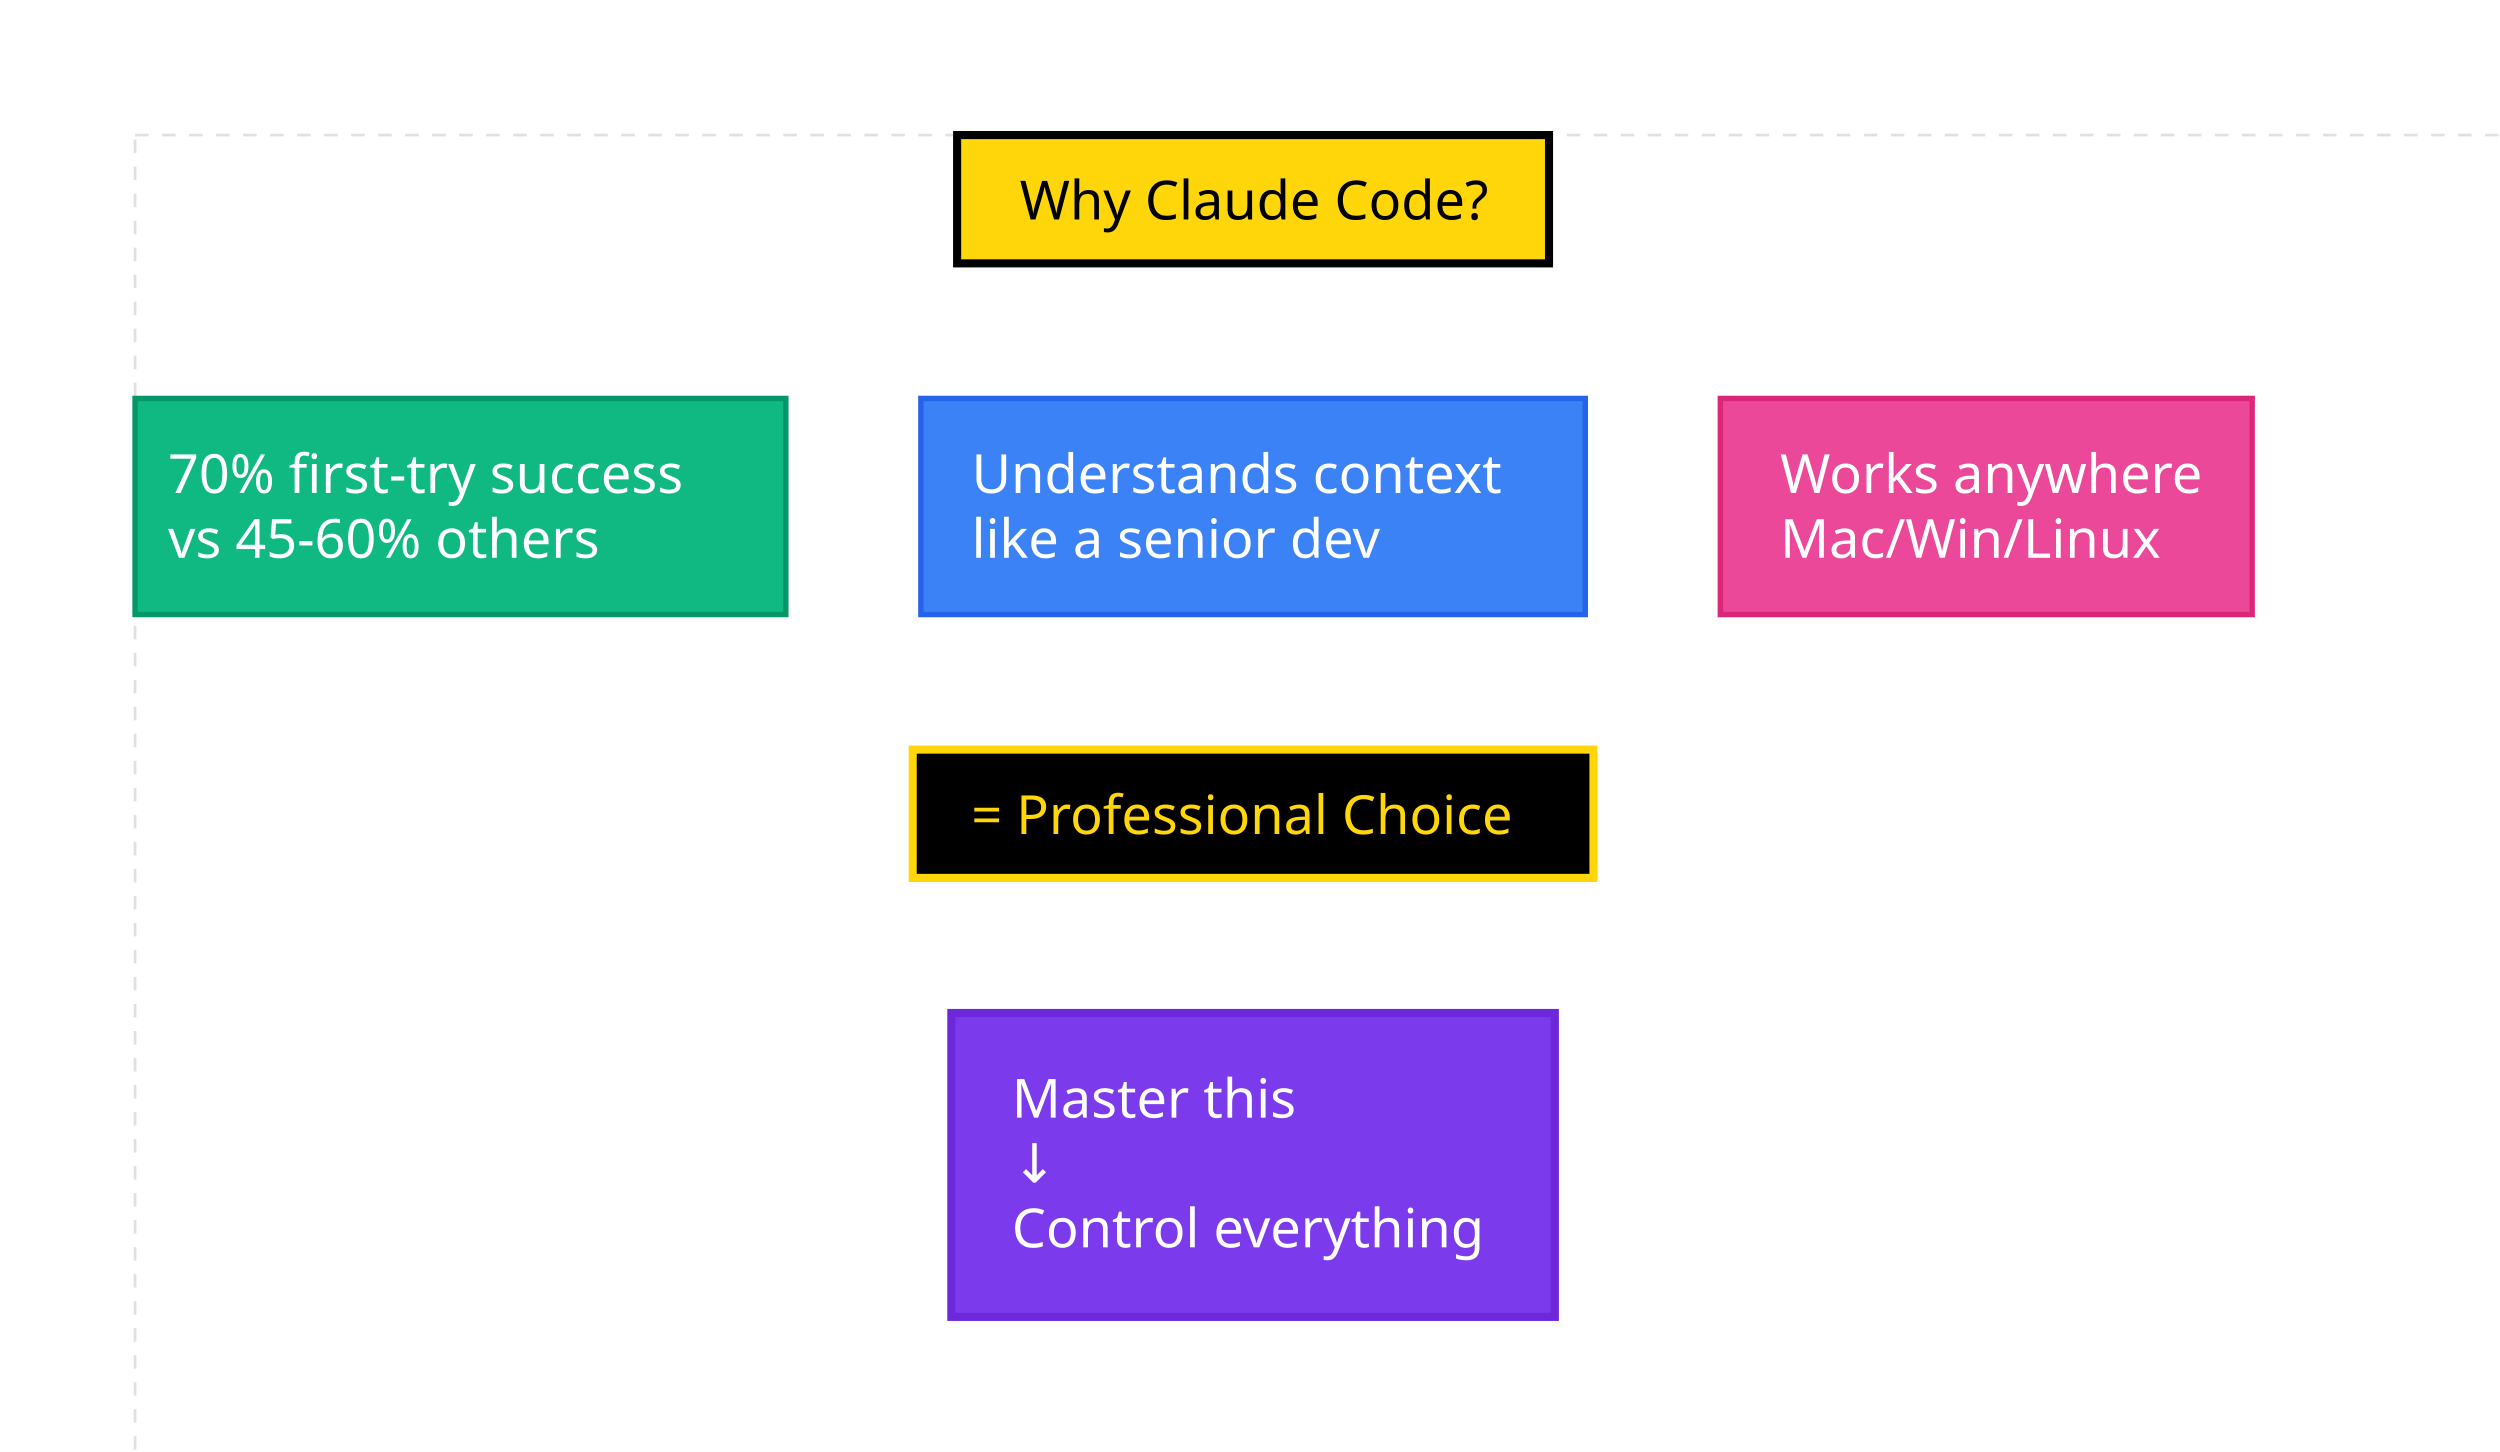
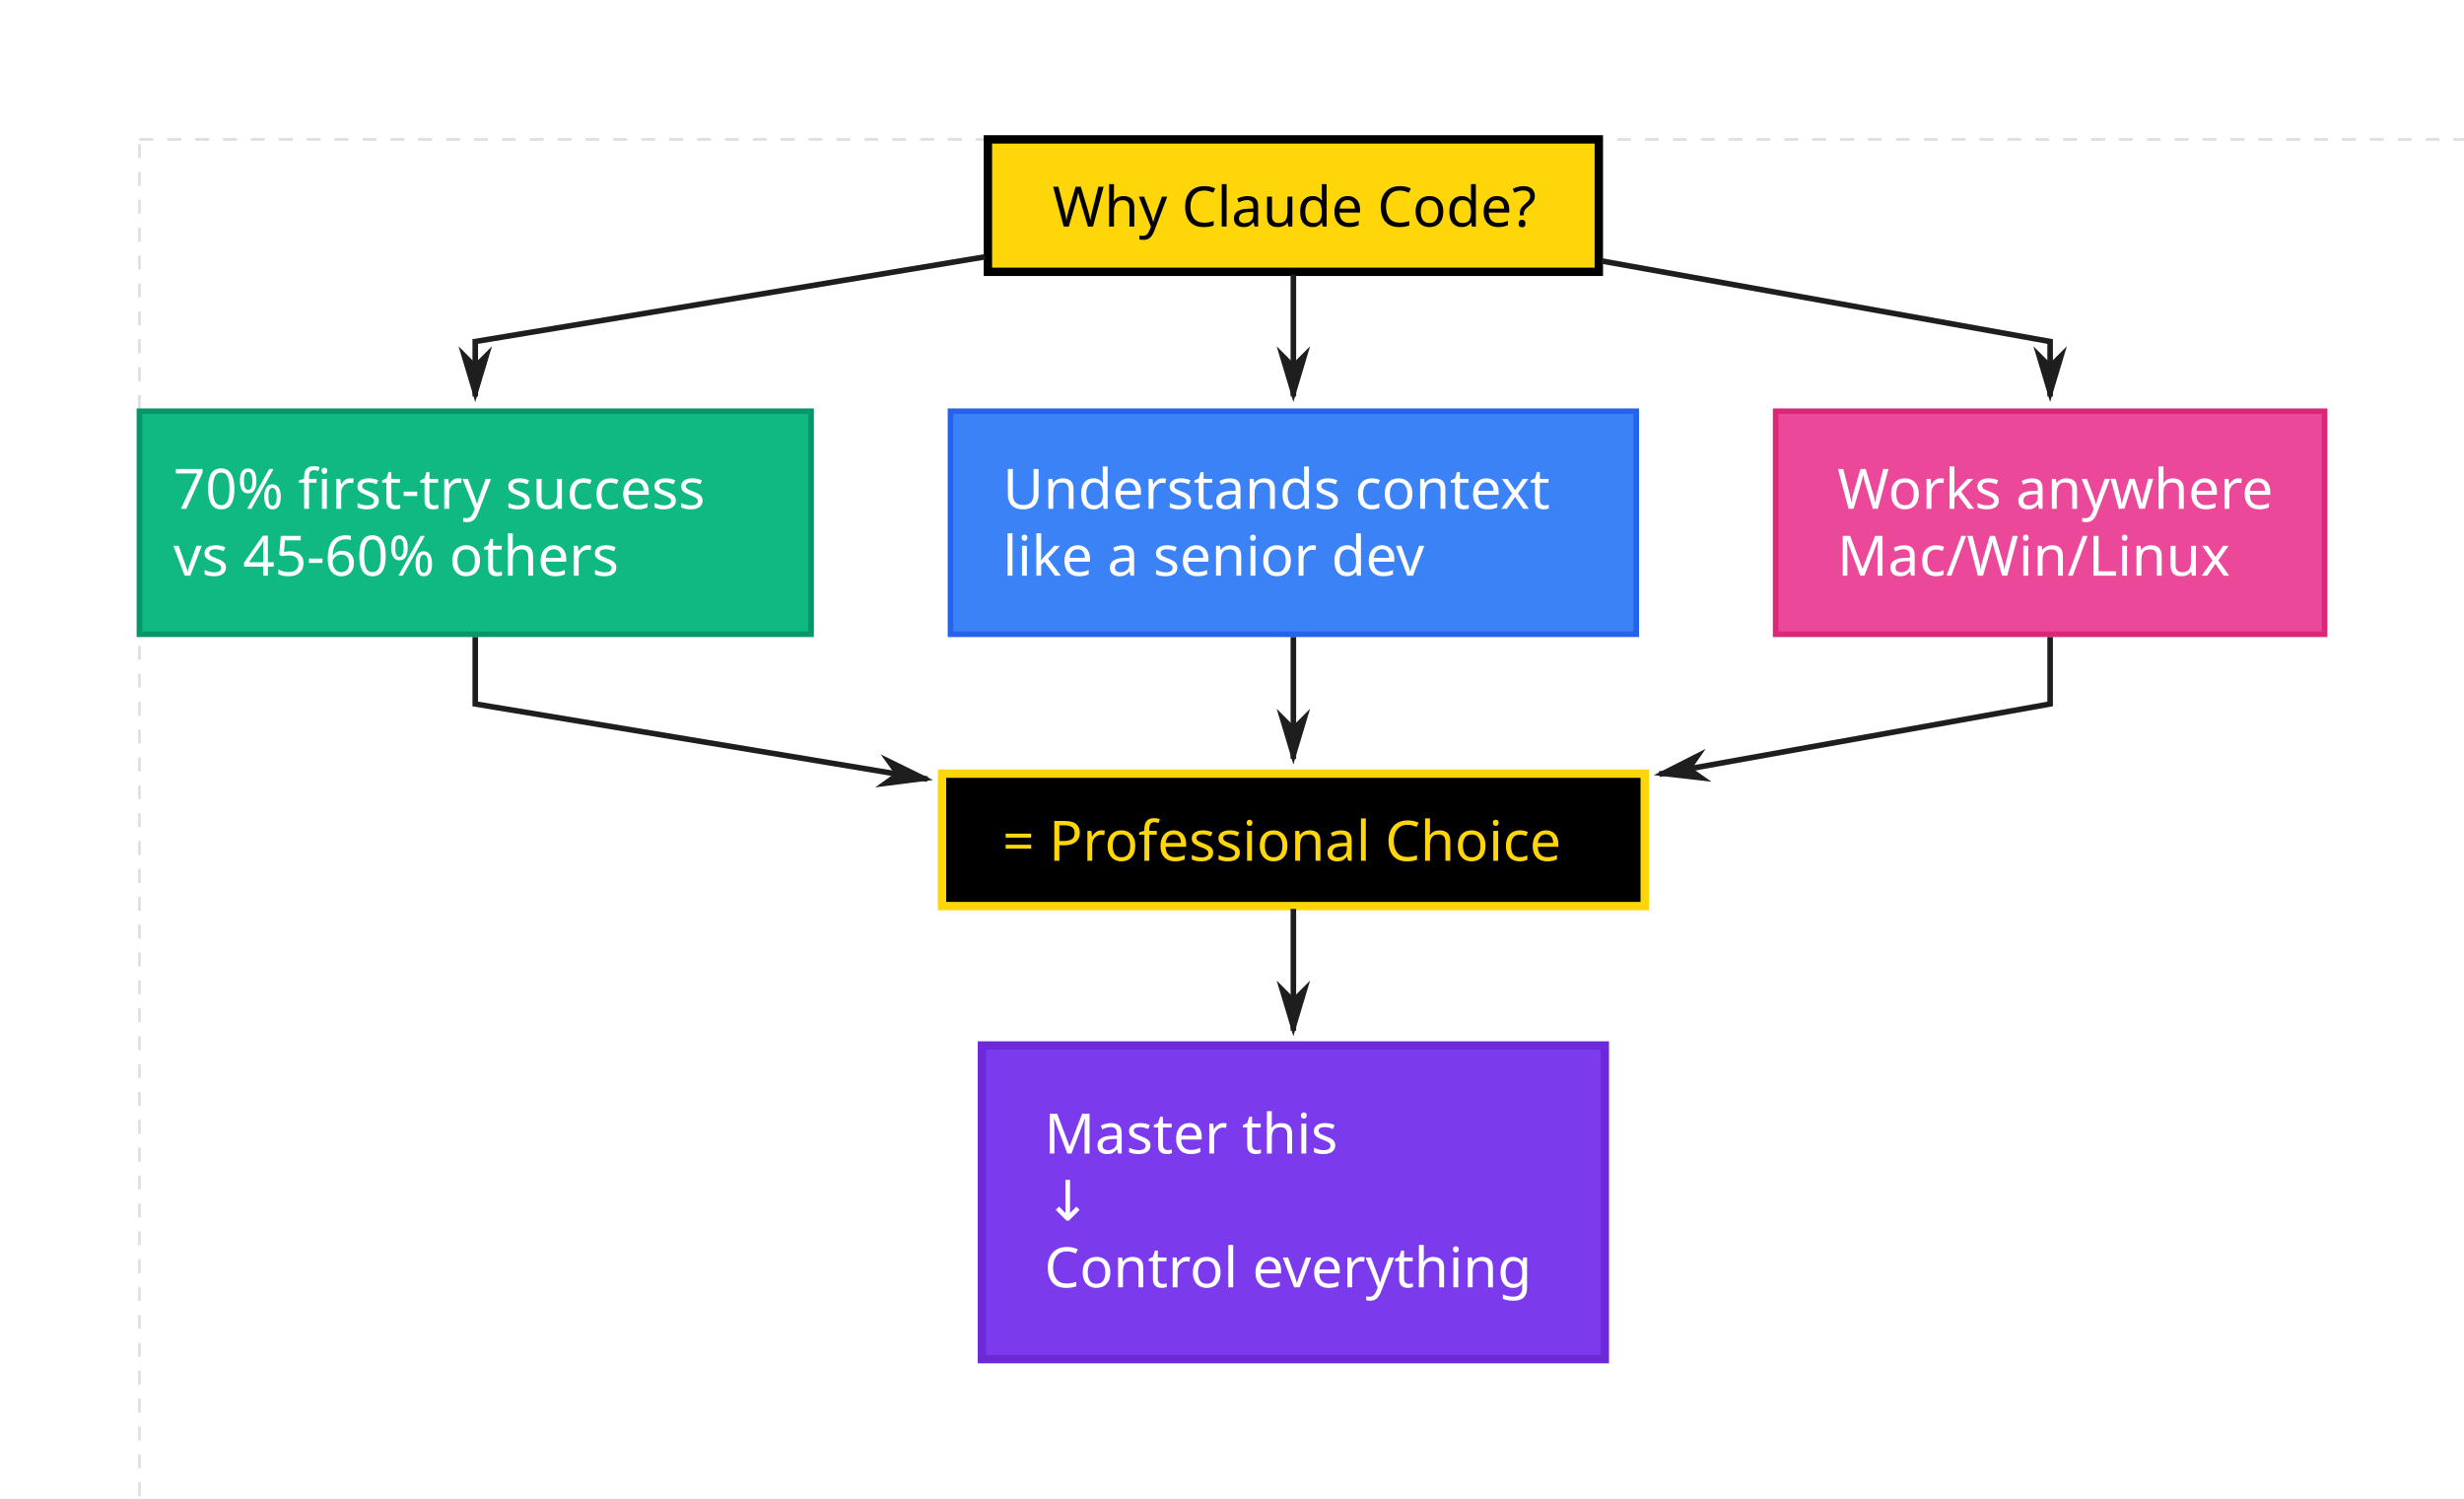
- <svg xmlns="http://www.w3.org/2000/svg" width="925.521" height="537.522" viewBox="0 0 925.521 537.522">
-   <rect width="925.521" height="537.522" fill="white" />
+ <svg xmlns="http://www.w3.org/2000/svg" width="883.775" height="537.522" viewBox="0 0 883.775 537.522">
+   <rect width="883.775" height="537.522" fill="white" />
  <rect x="50" y="50" width="1422.09" height="986.251" stroke="#e0e0e0" stroke-width="1" fill="none" stroke-dasharray="5,5" />
  <rect x="354.339" y="50.0" width="219.122" height="47.503" stroke="#000" stroke-width="3" fill="#FFD60A" opacity="1.0" />
  <text x="377.5" y="81.252" font-size="20" font-family="Virgil, Segoe UI Emoji" fill="#000" opacity="1.0">Why Claude Code?</text>
  <rect x="50.0" y="147.503" width="240.919" height="80.006" stroke="#059669" stroke-width="2" fill="#10B981" opacity="1.0" />
  <text x="62.189" y="182.506" font-size="20" font-family="Virgil, Segoe UI Emoji" fill="#fff" opacity="1.0">
    <tspan x="62.189" dy="0">70% first-try success</tspan>
    <tspan x="62.189" dy="1.2em">vs 45-60% others</tspan>
  </text>
  <rect x="340.919" y="147.503" width="245.963" height="80.006" stroke="#2563EB" stroke-width="2" fill="#3B82F6" opacity="1.0" />
  <text x="359.7" y="182.506" font-size="20" font-family="Virgil, Segoe UI Emoji" fill="#fff" opacity="1.0">
    <tspan x="359.7" dy="0">Understands context</tspan>
    <tspan x="359.7" dy="1.2em">like a senior dev</tspan>
  </text>
  <rect x="636.881" y="147.503" width="196.894" height="80.006" stroke="#DB2777" stroke-width="2" fill="#EC4899" opacity="1.0" />
  <text x="659.008" y="182.506" font-size="20" font-family="Virgil, Segoe UI Emoji" fill="#fff" opacity="1.0">
    <tspan x="659.008" dy="0">Works anywhere</tspan>
    <tspan x="659.008" dy="1.2em">Mac/Win/Linux</tspan>
  </text>
  <rect x="337.881" y="277.509" width="252.038" height="47.503" stroke="#FFD60A" stroke-width="3" fill="#000" opacity="1.0" />
  <text x="359.58" y="308.761" font-size="20" font-family="Virgil, Segoe UI Emoji" fill="#FFD60A" opacity="1.0">= Professional Choice</text>
  <rect x="352.192" y="375.012" width="223.416" height="112.509" stroke="#6D28D9" stroke-width="3" fill="#7C3AED" opacity="1.0" />
  <text x="374.59" y="413.767" font-size="20" font-family="Virgil, Segoe UI Emoji" fill="#fff" opacity="1.0">
    <tspan x="374.59" dy="0">Master this</tspan>
    <tspan x="374.59" dy="1.2em">↓</tspan>
    <tspan x="374.59" dy="1.2em">Control everything</tspan>
  </text>
+   <g opacity="1.0">
+     <defs>
+       <marker id="arrowhead-30OH4qH9" markerWidth="10" markerHeight="10" refX="9" refY="3" orient="auto" markerUnits="strokeWidth">
+         <path d="M 0 0 L 10 3 L 0 6 L 3 3 z" fill="#1e1e1e" />
+       </marker>
+     </defs>
+     <path d="M 353.339 92.12 L 170.459 122.503 L 170.459 142.203" stroke="#1e1e1e" stroke-width="2" fill="none" marker-end="url(#arrowhead-30OH4qH9)" />
+   </g>
+   <g opacity="1.0">
+     <defs>
+       <marker id="arrowhead-667EP_uj" markerWidth="10" markerHeight="10" refX="9" refY="3" orient="auto" markerUnits="strokeWidth">
+         <path d="M 0 0 L 10 3 L 0 6 L 3 3 z" fill="#1e1e1e" />
+       </marker>
+     </defs>
+     <path d="M 463.9 98.503 L 463.9 142.203" stroke="#1e1e1e" stroke-width="2" fill="none" marker-end="url(#arrowhead-667EP_uj)" />
+   </g>
+   <g opacity="1.0">
+     <defs>
+       <marker id="arrowhead-85w-jZQL" markerWidth="10" markerHeight="10" refX="9" refY="3" orient="auto" markerUnits="strokeWidth">
+         <path d="M 0 0 L 10 3 L 0 6 L 3 3 z" fill="#1e1e1e" />
+       </marker>
+     </defs>
+     <path d="M 574.461 93.61 L 735.328 122.503 L 735.328 142.203" stroke="#1e1e1e" stroke-width="2" fill="none" marker-end="url(#arrowhead-85w-jZQL)" />
+   </g>
+   <g opacity="1.0">
+     <defs>
+       <marker id="arrowhead-1qCMjWnm" markerWidth="10" markerHeight="10" refX="9" refY="3" orient="auto" markerUnits="strokeWidth">
+         <path d="M 0 0 L 10 3 L 0 6 L 3 3 z" fill="#1e1e1e" />
+       </marker>
+     </defs>
+     <path d="M 170.459 228.509 L 170.459 252.509 L 332.653 279.456" stroke="#1e1e1e" stroke-width="2" fill="none" marker-end="url(#arrowhead-1qCMjWnm)" />
+   </g>
+   <g opacity="1.0">
+     <defs>
+       <marker id="arrowhead-eiFDEDda" markerWidth="10" markerHeight="10" refX="9" refY="3" orient="auto" markerUnits="strokeWidth">
+         <path d="M 0 0 L 10 3 L 0 6 L 3 3 z" fill="#1e1e1e" />
+       </marker>
+     </defs>
+     <path d="M 463.9 228.509 L 463.9 272.209" stroke="#1e1e1e" stroke-width="2" fill="none" marker-end="url(#arrowhead-eiFDEDda)" />
+   </g>
+   <g opacity="1.0">
+     <defs>
+       <marker id="arrowhead-e07ZWe7L" markerWidth="10" markerHeight="10" refX="9" refY="3" orient="auto" markerUnits="strokeWidth">
+         <path d="M 0 0 L 10 3 L 0 6 L 3 3 z" fill="#1e1e1e" />
+       </marker>
+     </defs>
+     <path d="M 735.328 228.509 L 735.328 252.509 L 595.135 277.69" stroke="#1e1e1e" stroke-width="2" fill="none" marker-end="url(#arrowhead-e07ZWe7L)" />
+   </g>
+   <g opacity="1.0">
+     <defs>
+       <marker id="arrowhead-xYHCRJhR" markerWidth="10" markerHeight="10" refX="9" refY="3" orient="auto" markerUnits="strokeWidth">
+         <path d="M 0 0 L 10 3 L 0 6 L 3 3 z" fill="#1e1e1e" />
+       </marker>
+     </defs>
+     <path d="M 463.9 326.012 L 463.9 369.712" stroke="#1e1e1e" stroke-width="2" fill="none" marker-end="url(#arrowhead-xYHCRJhR)" />
+   </g>
</svg>
